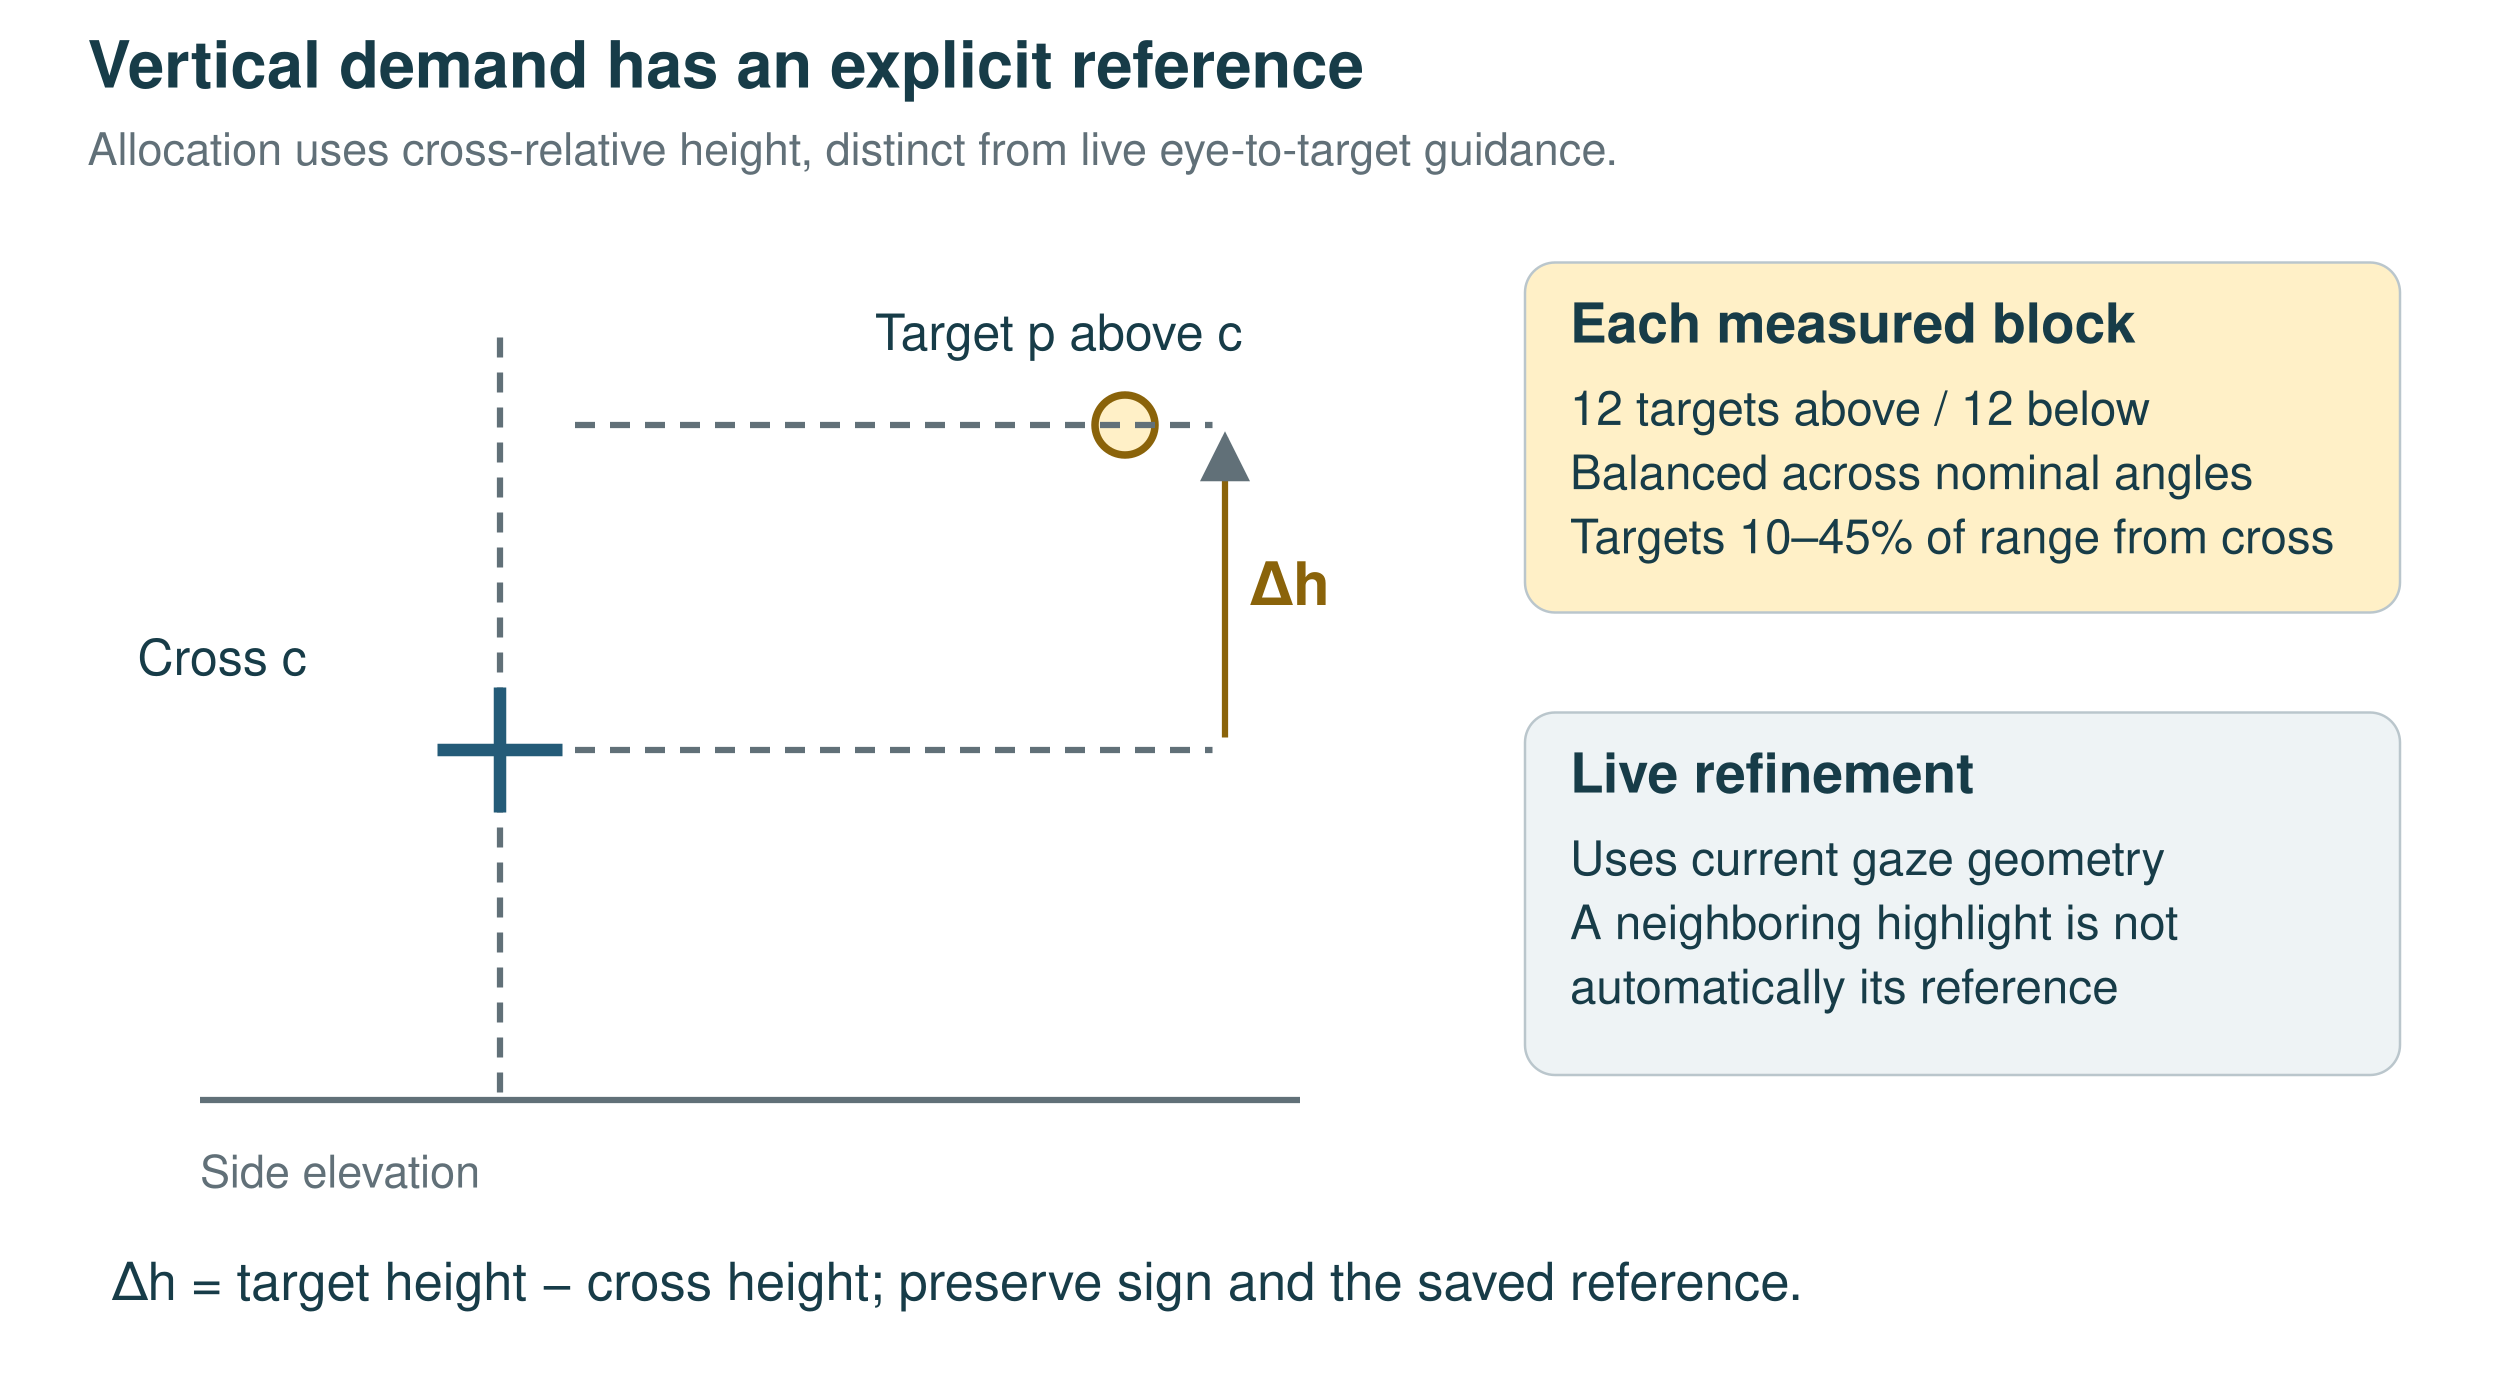
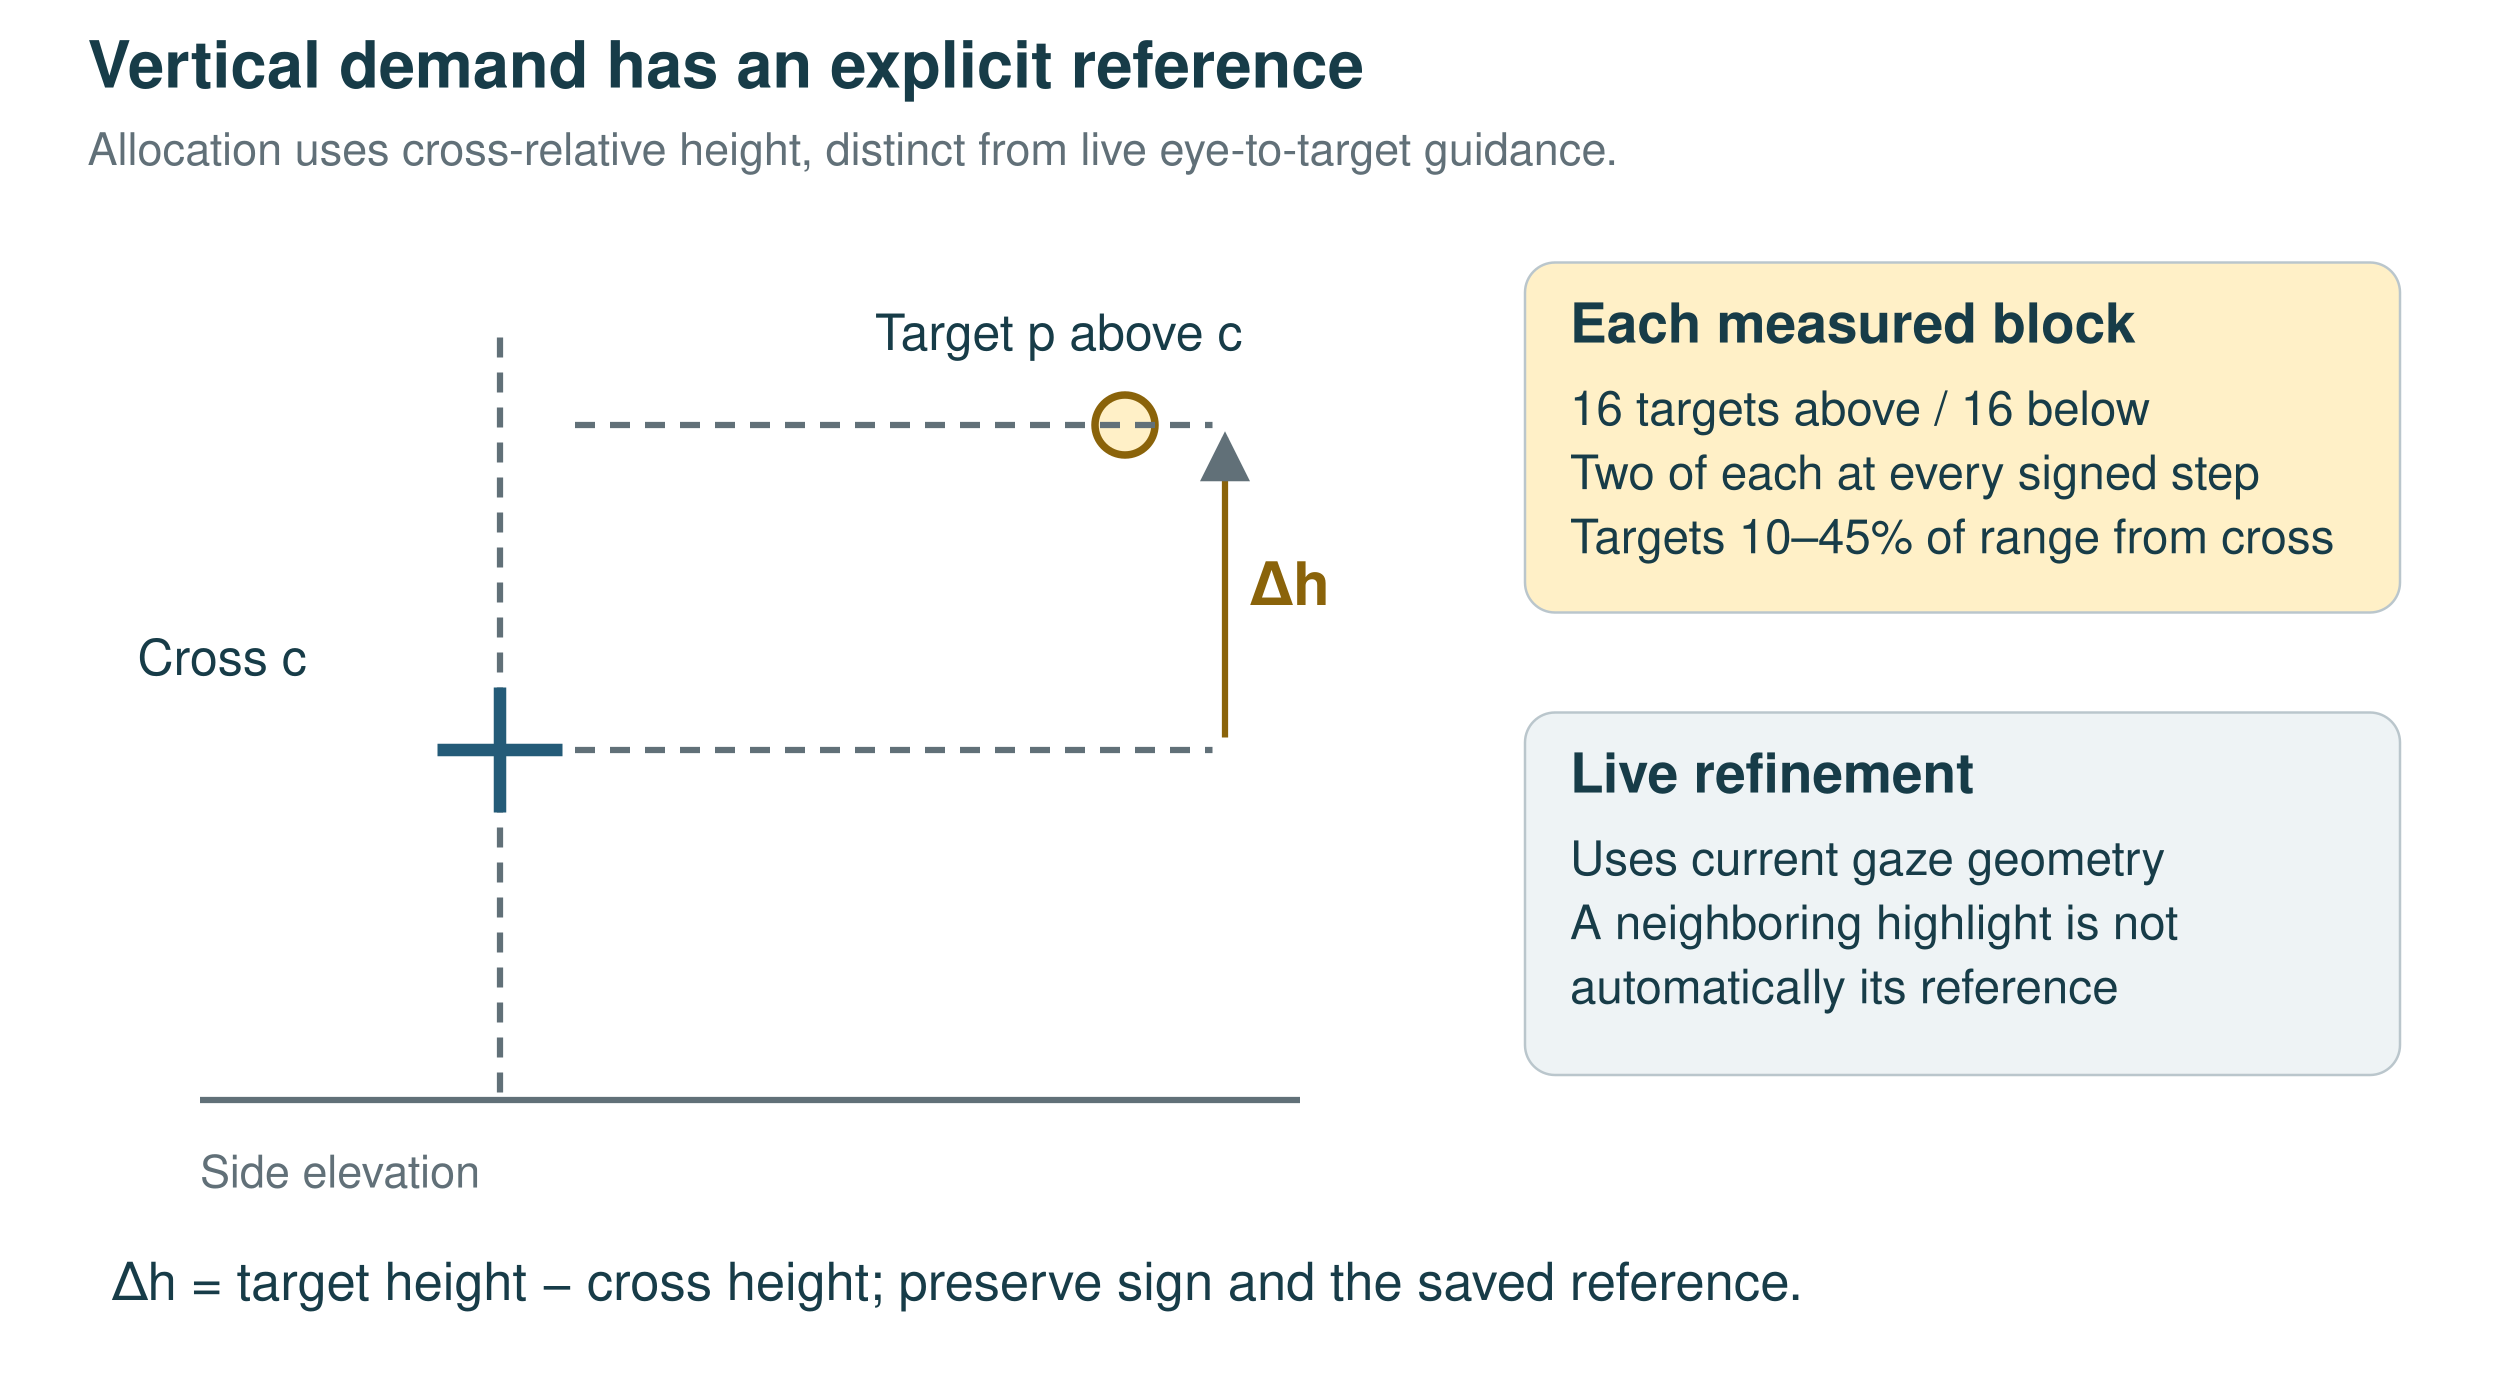
<svg xmlns="http://www.w3.org/2000/svg" width="1000" height="550" viewBox="0 0 1000 550">
  <defs>
    <marker id="a" markerWidth="8" markerHeight="8" refX="7" refY="4" orient="auto">
      <path d="M0 0L8 4L0 8Z" fill="#617078" />
    </marker>
  </defs>
  <rect width="1000" height="100%" fill="white" />
  <text x="35" y="35.0" text-anchor="start" font-family="Helvetica,Arial,sans-serif" font-size="26" font-weight="bold" fill="#173c48">Vertical demand has an explicit reference</text>
  <text x="35" y="66.0" text-anchor="start" font-family="Helvetica,Arial,sans-serif" font-size="18" font-weight="normal" fill="#617078">Allocation uses cross-relative height, distinct from live eye-to-target guidance.</text>
  <line x1="80" y1="440" x2="520" y2="440" stroke="#617078" stroke-width="2.5" />
  <text x="80" y="475.0" text-anchor="start" font-family="Helvetica,Arial,sans-serif" font-size="18" font-weight="normal" fill="#617078">Side elevation</text>
  <line x1="200" y1="135" x2="200" y2="440" stroke="#617078" stroke-width="2.5" stroke-dasharray="8 6" />
  <line x1="175" y1="300" x2="225" y2="300" stroke="#245b78" stroke-width="5" />
  <line x1="200" y1="275" x2="200" y2="325" stroke="#245b78" stroke-width="5" />
  <text x="55" y="270.0" text-anchor="start" font-family="Helvetica,Arial,sans-serif" font-size="20" font-weight="normal" fill="#173c48">Cross c</text>
  <circle cx="450" cy="170" r="12" fill="#fff0c7" stroke="#8a630a" stroke-width="3" />
  <text x="350" y="140.0" text-anchor="start" font-family="Helvetica,Arial,sans-serif" font-size="20" font-weight="normal" fill="#173c48">Target p above c</text>
  <line x1="230" y1="300" x2="485" y2="300" stroke="#617078" stroke-width="2.5" stroke-dasharray="8 6" />
  <line x1="230" y1="170" x2="485" y2="170" stroke="#617078" stroke-width="2.5" stroke-dasharray="8 6" />
  <line x1="490" y1="295" x2="490" y2="175" stroke="#8a630a" stroke-width="2.5" marker-end="url(#a)" />
  <text x="500" y="242.0" text-anchor="start" font-family="Helvetica,Arial,sans-serif" font-size="24" font-weight="bold" fill="#8a630a">Δh</text>
  <rect x="610" y="105" width="350" height="140" rx="12" fill="#fff0c7" stroke="#bac6cc" />
  <text x="628" y="137.0" text-anchor="start" font-family="Helvetica,Arial,sans-serif" font-size="22" font-weight="bold" fill="#173c48">Each measured block</text>
-   <text x="628" y="170.0" text-anchor="start" font-family="Helvetica,Arial,sans-serif" font-size="19" font-weight="normal" fill="#173c48">12 targets above / 12 below</text>
-   <text x="628" y="195.65" text-anchor="start" font-family="Helvetica,Arial,sans-serif" font-size="19" font-weight="normal" fill="#173c48">Balanced across nominal angles</text>
+   <text x="628" y="170.0" text-anchor="start" font-family="Helvetica,Arial,sans-serif" font-size="19" font-weight="normal" fill="#173c48">16 targets above / 16 below</text>
+   <text x="628" y="195.65" text-anchor="start" font-family="Helvetica,Arial,sans-serif" font-size="19" font-weight="normal" fill="#173c48">Two of each at every signed step</text>
  <text x="628" y="221.3" text-anchor="start" font-family="Helvetica,Arial,sans-serif" font-size="19" font-weight="normal" fill="#173c48">Targets 10–45% of range from cross</text>
  <rect x="610" y="285" width="350" height="145" rx="12" fill="#eef3f5" stroke="#bac6cc" />
  <text x="628" y="317.0" text-anchor="start" font-family="Helvetica,Arial,sans-serif" font-size="22" font-weight="bold" fill="#173c48">Live refinement</text>
  <text x="628" y="350.0" text-anchor="start" font-family="Helvetica,Arial,sans-serif" font-size="19" font-weight="normal" fill="#173c48">Uses current gaze geometry</text>
  <text x="628" y="375.65" text-anchor="start" font-family="Helvetica,Arial,sans-serif" font-size="19" font-weight="normal" fill="#173c48">A neighboring highlight is not</text>
  <text x="628" y="401.3" text-anchor="start" font-family="Helvetica,Arial,sans-serif" font-size="19" font-weight="normal" fill="#173c48">automatically its reference</text>
  <text x="45" y="520.0" text-anchor="start" font-family="Helvetica,Arial,sans-serif" font-size="21" font-weight="normal" fill="#173c48">Δh = target height − cross height; preserve sign and the saved reference.</text>
</svg>
